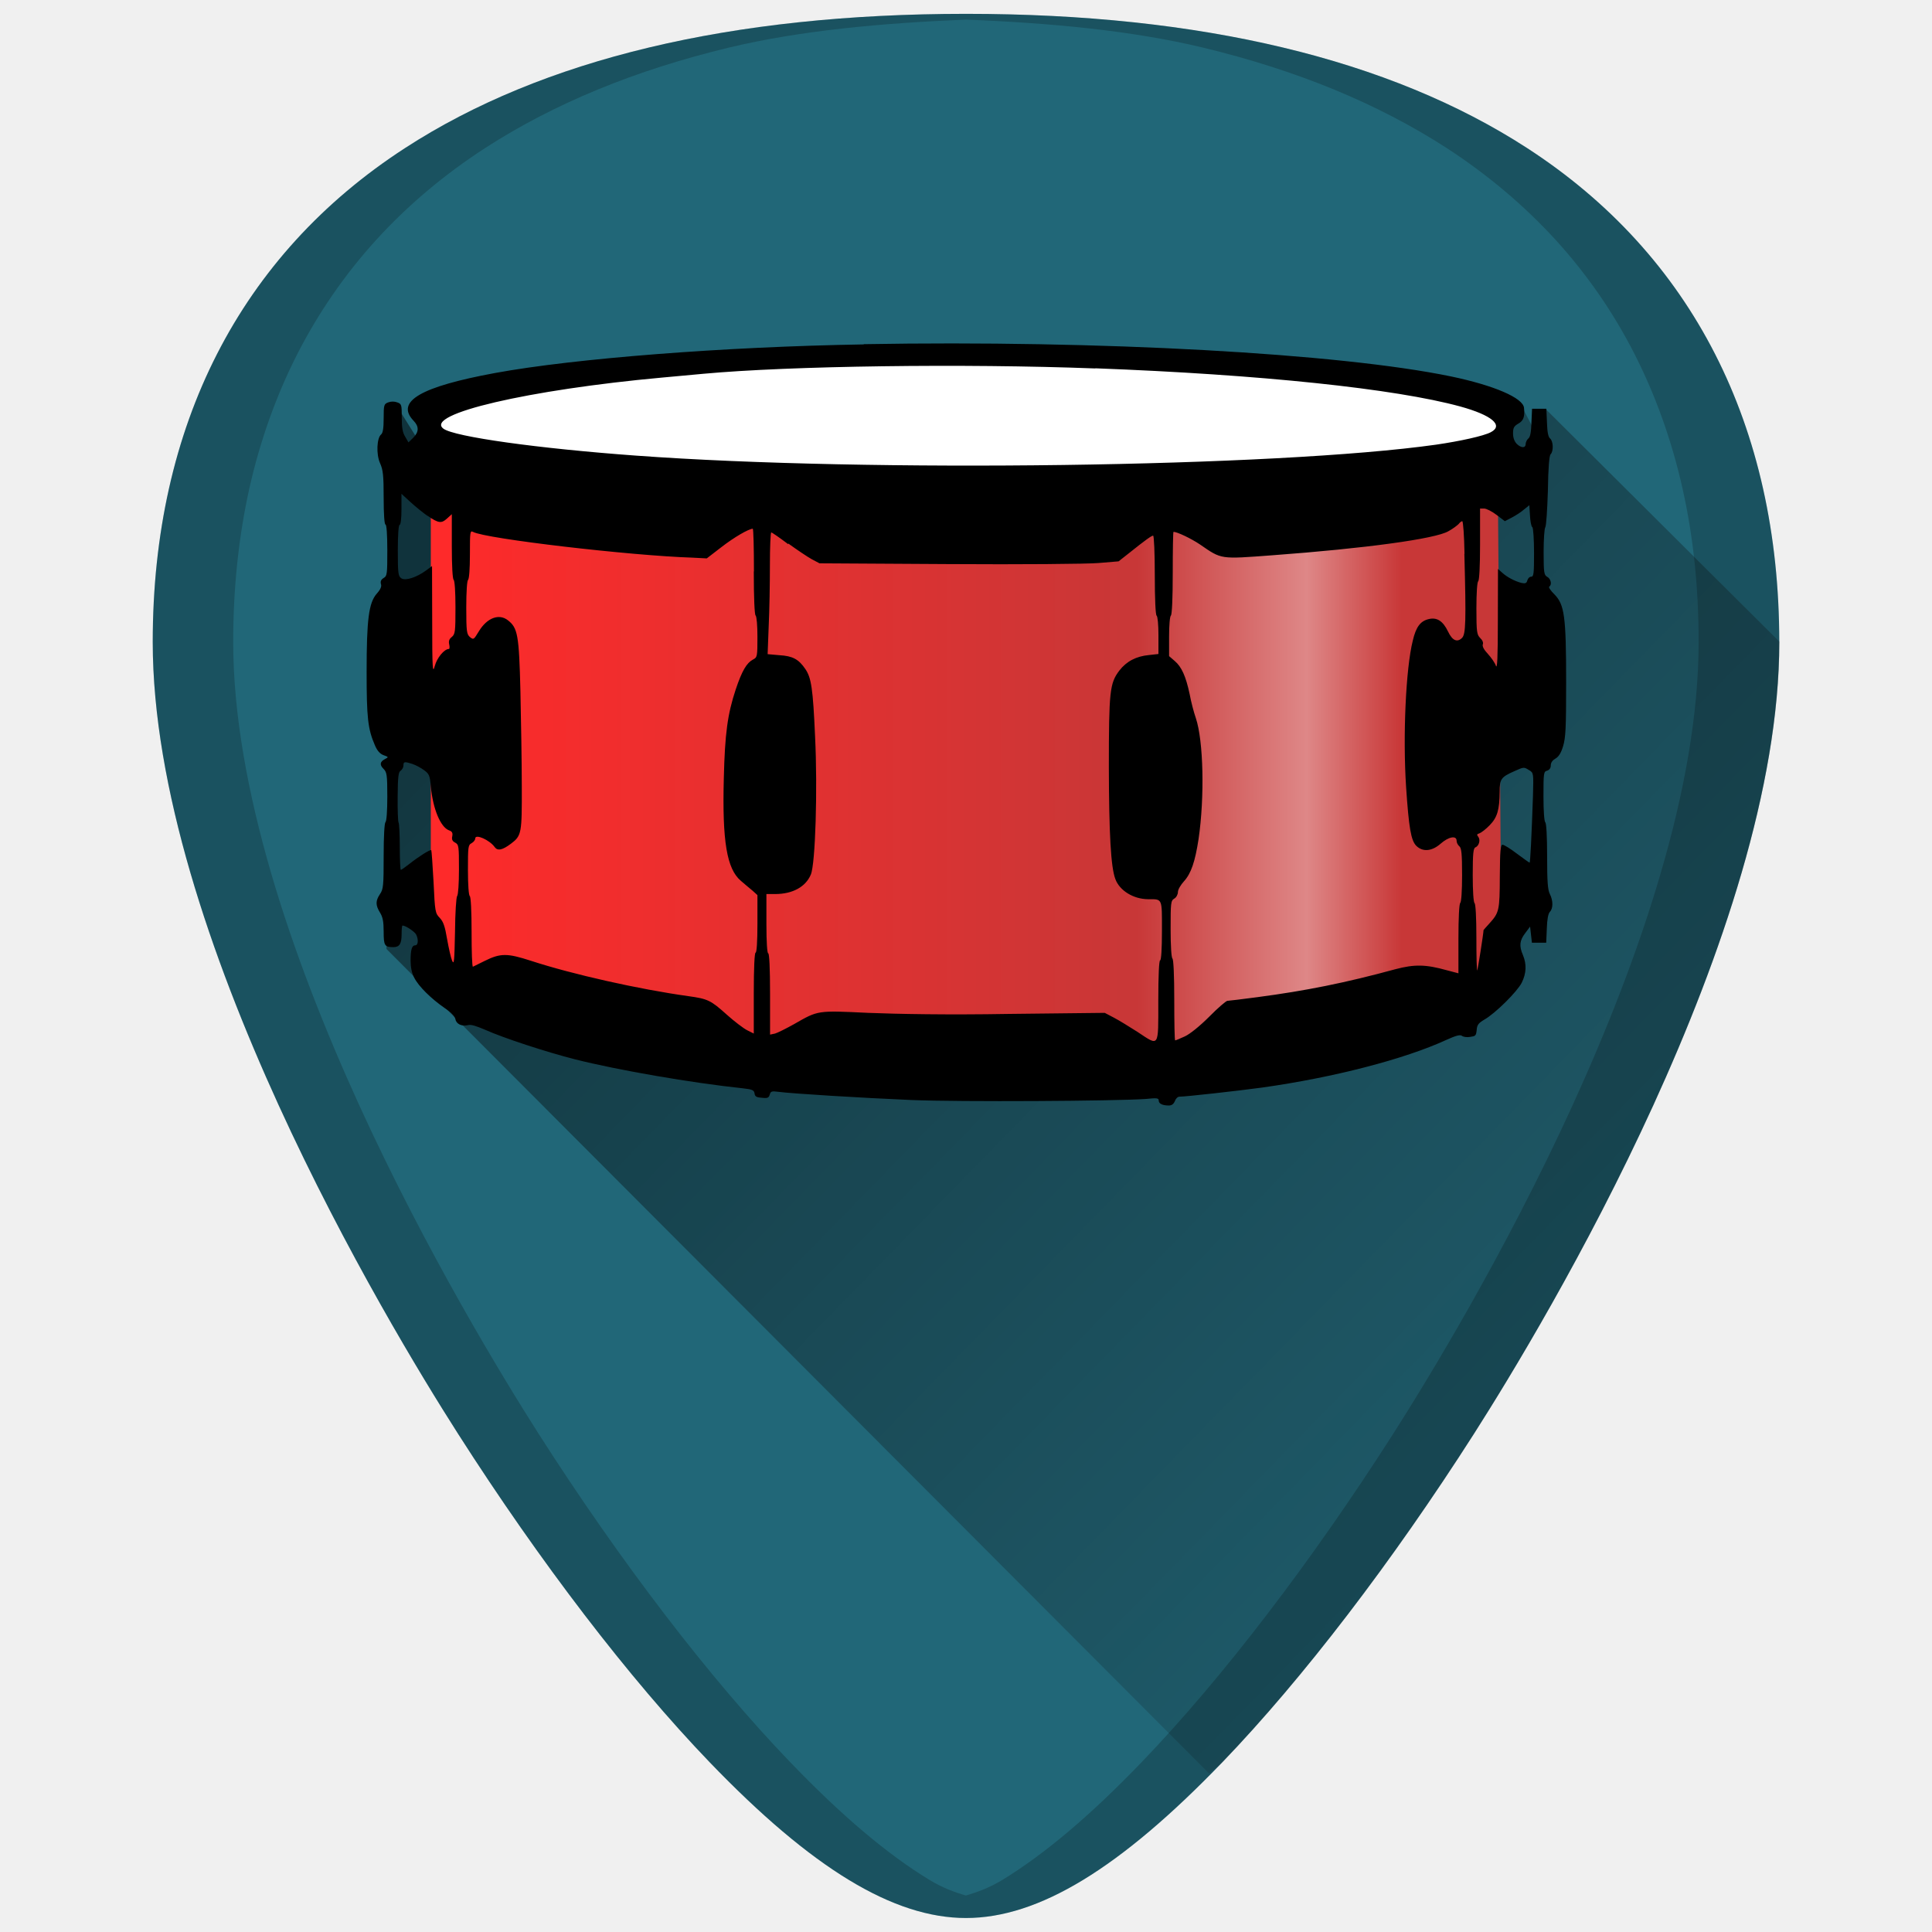
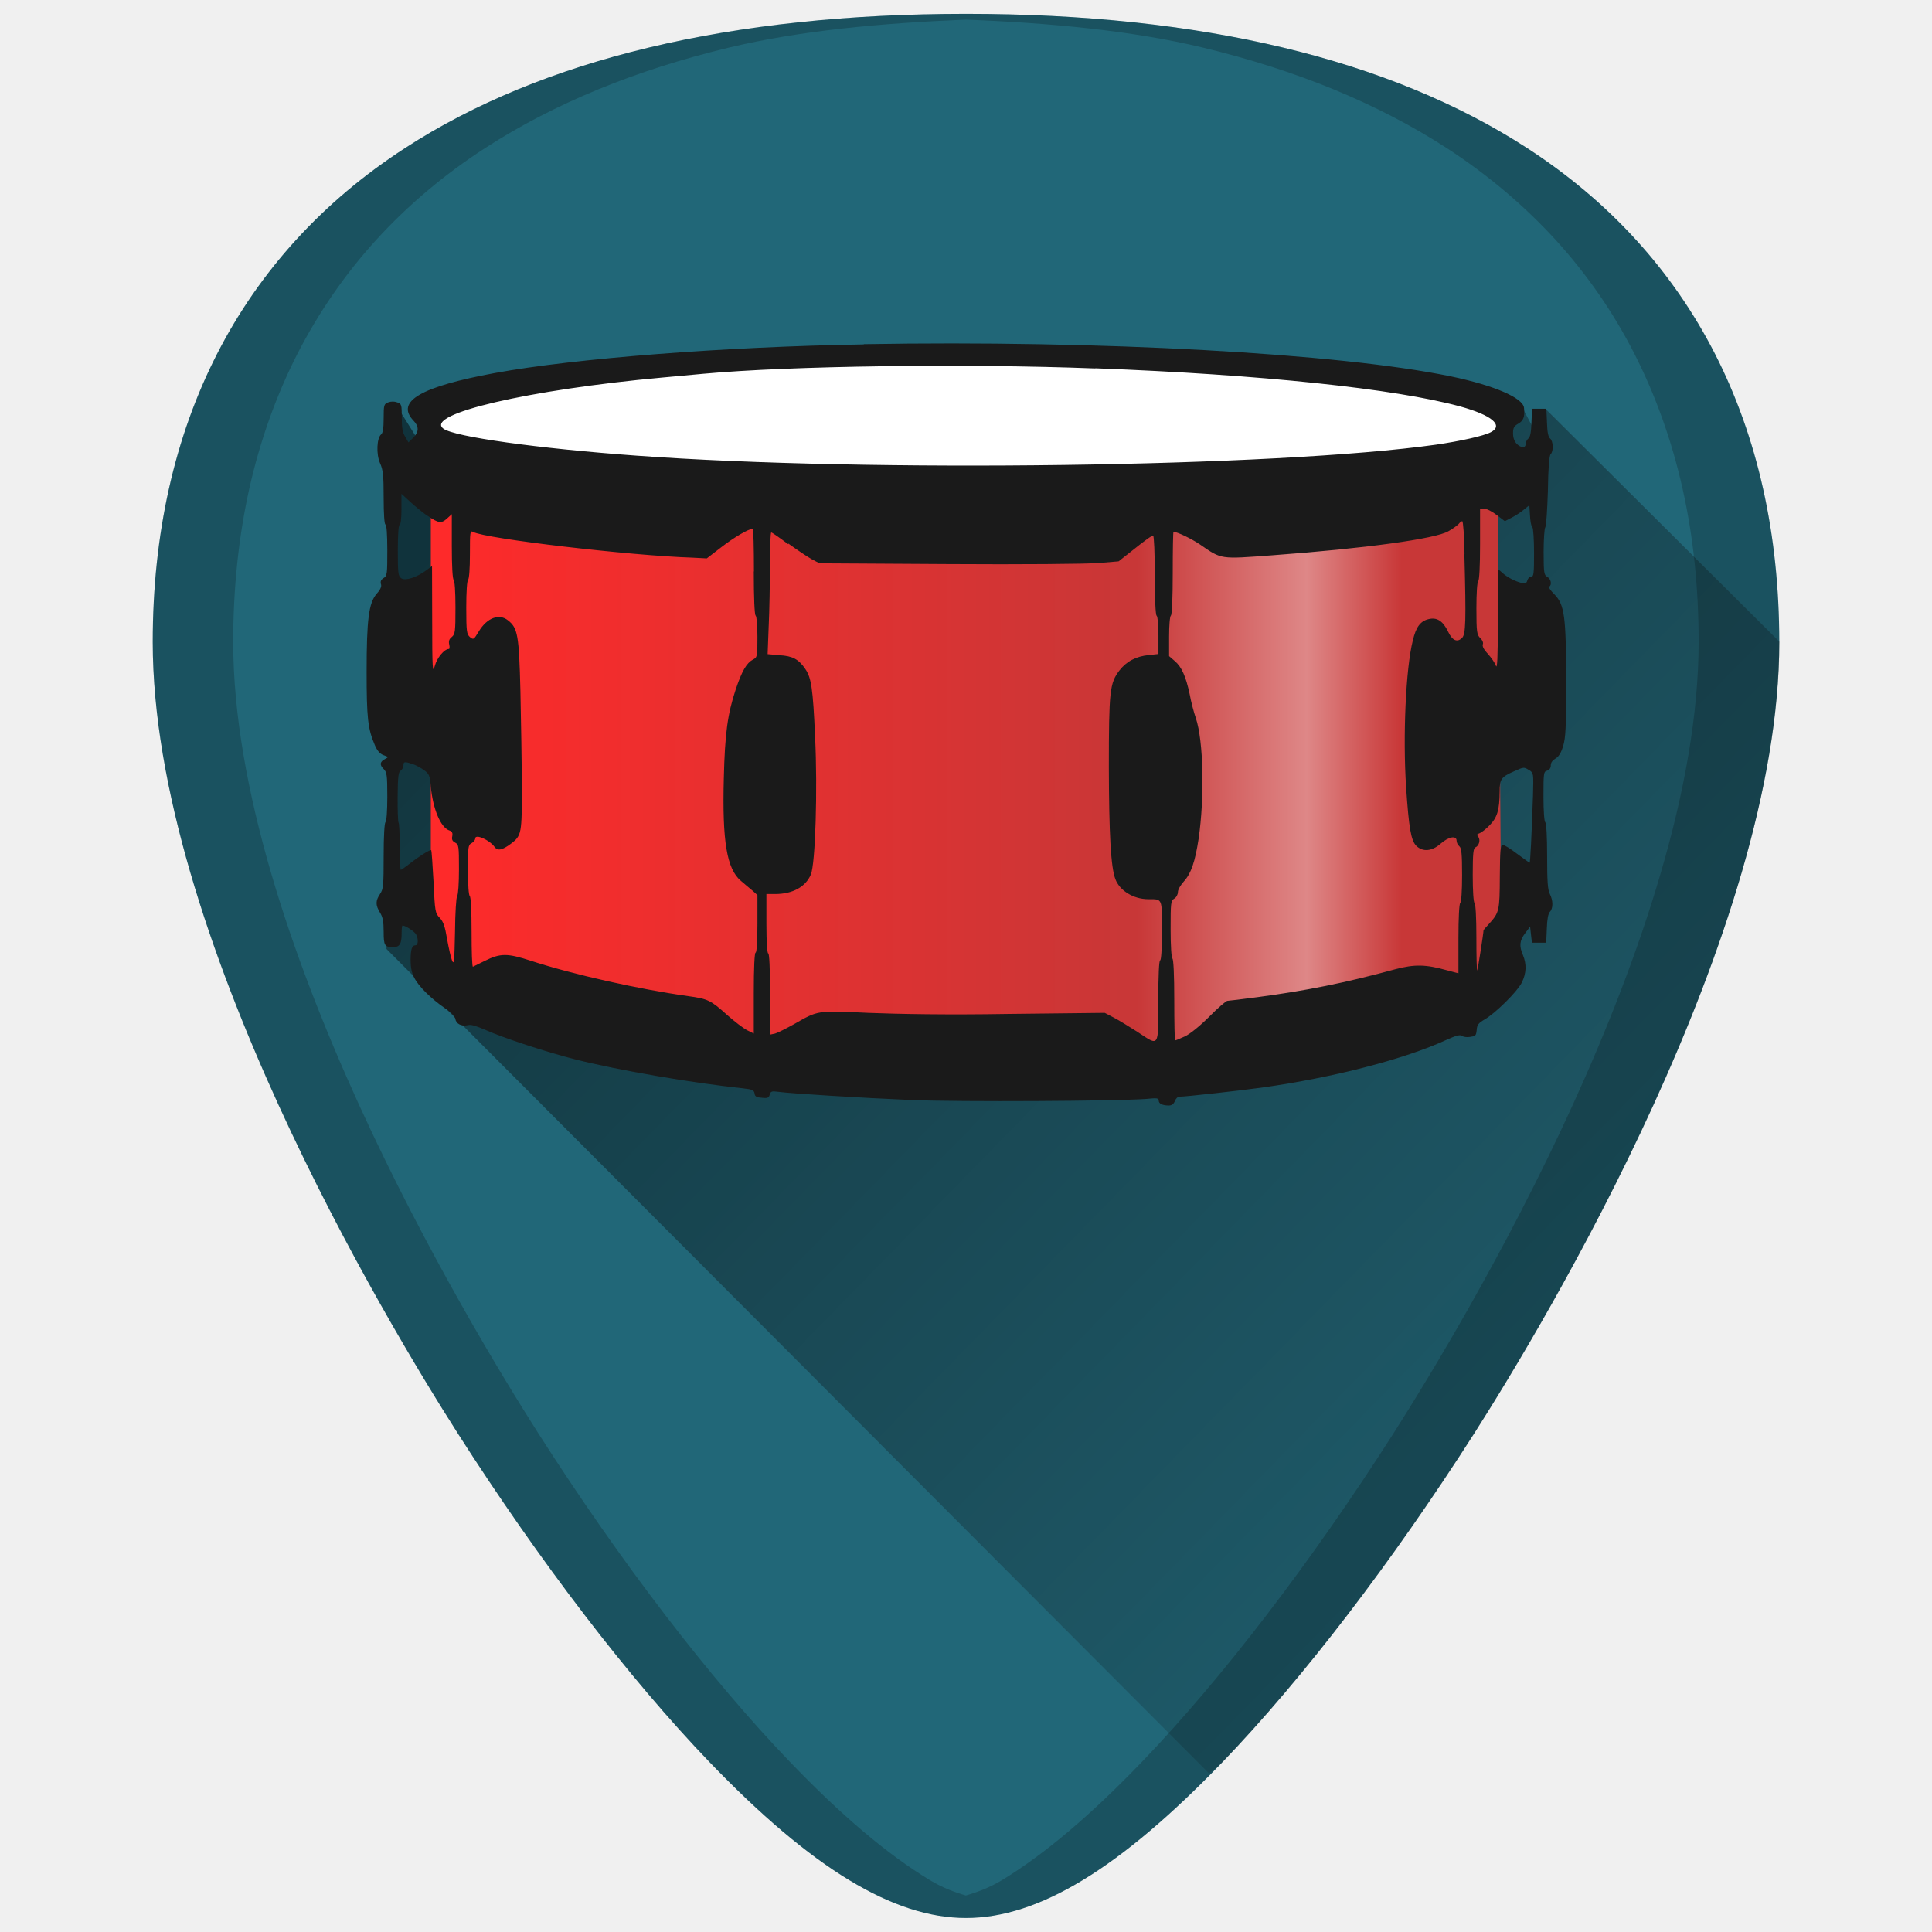
<svg xmlns="http://www.w3.org/2000/svg" xmlns:xlink="http://www.w3.org/1999/xlink" width="48" height="48" viewBox="0 0 12.7 12.7" version="1.1" id="svg829">
  <defs id="defs823">
    <linearGradient id="linearGradient856">
      <stop style="stop-color:#ff2a2a;stop-opacity:1;" offset="0" id="stop852" />
      <stop id="stop862" offset="0.659" style="stop-color:#c83737;stop-opacity:1" />
      <stop id="stop860" offset="0.818" style="stop-color:#de8787;stop-opacity:1" />
      <stop style="stop-color:#c83737;stop-opacity:1" offset="0.907" id="stop864" />
      <stop style="stop-color:#c83737;stop-opacity:1" offset="1" id="stop854" />
    </linearGradient>
    <clipPath clipPathUnits="userSpaceOnUse" id="clipPath927">
      <g id="use929">
        <path style="fill:#2ca089;stroke-width:0.041" d="m -5.744,283.475 -10.956,10.956 0.303,0.303 0.773,-0.772 0.773,0.772 -0.773,0.773 1.159,1.159 0.773,-0.772 0.773,0.772 -0.773,0.773 0.386,0.386 10.956,-10.955 z m -0.608,1.214 0.773,0.773 -0.773,0.773 -0.772,-0.773 z m -1.545,1.546 0.773,0.772 -0.773,0.773 -0.773,-0.773 z m 3.477,0.386 0.773,0.773 -0.773,0.773 -0.772,-0.773 z m -5.023,1.159 0.773,0.773 -0.773,0.773 -0.773,-0.773 z m 3.478,0.387 0.773,0.772 -0.773,0.773 -0.773,-0.773 z m -5.023,1.159 0.772,0.773 -0.772,0.772 -0.773,-0.772 z m 3.477,0.386 0.773,0.773 -0.773,0.773 -0.773,-0.773 z m -5.023,1.159 0.773,0.773 -0.773,0.773 -0.773,-0.773 z m 3.478,0.387 0.772,0.773 -0.772,0.772 -0.773,-0.772 z m -5.023,1.159 0.773,0.773 -0.773,0.773 -0.772,-0.773 z m 3.478,0.386 0.773,0.773 -0.773,0.773 -0.773,-0.773 z m -1.546,1.546 0.773,0.773 -0.773,0.773 -0.772,-0.773 z" id="path970" />
        <path style="fill:#1a1a1a;fill-opacity:1;stroke-width:0.139" d="m -9.549,285.309 a 5.407,5.407 0 0 1 5.407,5.407 5.407,5.407 0 0 1 -5.407,5.407 5.407,5.407 0 0 1 -5.407,-5.407 5.407,5.407 0 0 1 5.407,-5.407 z" id="path972" />
      </g>
    </clipPath>
    <clipPath clipPathUnits="userSpaceOnUse" id="clipPath944">
      <g id="use946" transform="translate(0,-3.9583333e-6)">
        <g clip-path="url(#clipPath927)" id="g959">
          <g id="g957">
            <path style="fill:#2ca089;stroke-width:0.041" d="m -5.744,283.475 -10.956,10.956 0.303,0.303 0.773,-0.772 0.773,0.772 -0.773,0.773 1.159,1.159 0.773,-0.772 0.773,0.772 -0.773,0.773 0.386,0.386 10.956,-10.955 z m -0.608,1.214 0.773,0.773 -0.773,0.773 -0.772,-0.773 z m -1.545,1.546 0.773,0.772 -0.773,0.773 -0.773,-0.773 z m 3.477,0.386 0.773,0.773 -0.773,0.773 -0.772,-0.773 z m -5.023,1.159 0.773,0.773 -0.773,0.773 -0.773,-0.773 z m 3.478,0.387 0.773,0.772 -0.773,0.773 -0.773,-0.773 z m -5.023,1.159 0.772,0.773 -0.772,0.772 -0.773,-0.772 z m 3.477,0.386 0.773,0.773 -0.773,0.773 -0.773,-0.773 z m -5.023,1.159 0.773,0.773 -0.773,0.773 -0.773,-0.773 z m 3.478,0.387 0.772,0.773 -0.772,0.772 -0.773,-0.772 z m -5.023,1.159 0.773,0.773 -0.773,0.773 -0.772,-0.773 z m 3.478,0.386 0.773,0.773 -0.773,0.773 -0.773,-0.773 z m -1.546,1.546 0.773,0.773 -0.773,0.773 -0.772,-0.773 z" id="path953" />
            <path style="fill:#1a1a1a;fill-opacity:1;stroke-width:0.139" d="m -9.549,285.309 a 5.407,5.407 0 0 1 5.407,5.407 5.407,5.407 0 0 1 -5.407,5.407 5.407,5.407 0 0 1 -5.407,-5.407 5.407,5.407 0 0 1 5.407,-5.407 z" id="path955" />
          </g>
        </g>
      </g>
    </clipPath>
    <clipPath clipPathUnits="userSpaceOnUse" id="clipPath978">
      <path style="fill:#1a1a1a;fill-opacity:1;stroke-width:0.139" d="m -9.549,285.309 a 5.407,5.407 0 0 1 5.407,5.407 5.407,5.407 0 0 1 -5.407,5.407 5.407,5.407 0 0 1 -5.407,-5.407 5.407,5.407 0 0 1 5.407,-5.407 z" id="path980" />
    </clipPath>
    <linearGradient id="linearGradient23362">
      <stop style="stop-color:#000000;stop-opacity:1" offset="0" id="stop23364" />
      <stop style="stop-color:#0b0000;stop-opacity:0" offset="1" id="stop23366" />
    </linearGradient>
    <linearGradient id="linearGradient23397">
      <stop style="stop-color:#efb66b;stop-opacity:1;" offset="0" id="stop23399" />
      <stop style="stop-color:#efb66b;stop-opacity:0;" offset="1" id="stop23401" />
    </linearGradient>
    <linearGradient xlink:href="#linearGradient23362" id="linearGradient950" gradientUnits="userSpaceOnUse" x1="4.97" y1="285.767" x2="13.99" y2="294.571" />
    <linearGradient xlink:href="#linearGradient856" id="linearGradient858" x1="2.833" y1="289.346" x2="9.871" y2="289.346" gradientUnits="userSpaceOnUse" />
  </defs>
  <g id="layer1" transform="translate(0,-284.3)">
-     <g id="g872">
+     <g id="g857">
      <path id="path837" d="m 6.35,284.391 c -1.543,0 -2.784,0.296 -3.687,0.882 -1.085,0.703 -1.659,1.826 -1.659,3.247 0,1.912 1.536,4.468 2.007,5.205 0.538,0.842 1.125,1.609 1.653,2.158 0.673,0.7 1.209,1.025 1.686,1.025 0.478,0 1.013,-0.326 1.686,-1.025 0.528,-0.549 1.115,-1.316 1.653,-2.158 0.471,-0.738 2.007,-3.293 2.007,-5.205 2.4e-5,-1.421 -0.573,-2.544 -1.658,-3.247 -0.903,-0.585 -2.144,-0.882 -3.687,-0.882 z" style="fill:#216778;stroke-width:0.024" />
      <path id="path922" d="m 7.948,295.958 c 0.032,-0.032 0.056,-0.041 0.088,-0.074 0.528,-0.549 1.115,-1.316 1.653,-2.158 0.235,-0.369 0.737,-1.192 1.18,-2.162 0.221,-0.485 0.428,-1.007 0.58,-1.527 0.151,-0.52 0.248,-1.038 0.248,-1.516 0,-0.001 -5.16e-4,-0.002 -5.18e-4,-0.003 l -1.535,-1.528 -0.05,0.187 -0.125,-0.237 -7.147,0.398 -0.249,-0.398 -0.013,0.784 -0.025,0.834 0.025,0.772 -0.037,1.208 z" style="opacity:0.5;fill:url(#linearGradient950);fill-opacity:1;stroke:none;stroke-width:0.265px;stroke-linecap:butt;stroke-linejoin:miter;stroke-opacity:1" />
      <path id="path4588" d="m 6.35,284.391 c -1.543,0 -2.784,0.296 -3.687,0.882 -1.085,0.703 -1.659,1.826 -1.659,3.247 0,1.912 1.536,4.468 2.007,5.205 0.538,0.842 1.125,1.609 1.653,2.158 0.673,0.7 1.209,1.025 1.686,1.025 0.478,0 1.013,-0.326 1.686,-1.025 0.528,-0.549 1.115,-1.316 1.653,-2.158 0.471,-0.738 2.007,-3.293 2.007,-5.205 2.4e-5,-1.421 -0.573,-2.544 -1.658,-3.247 -0.903,-0.585 -2.144,-0.882 -3.687,-0.882 z m 0,0.038 c 0.559,0.022 1.09,0.072 1.554,0.183 0.308,0.074 0.596,0.166 0.864,0.276 0.267,0.11 0.514,0.238 0.74,0.384 0.271,0.176 0.51,0.378 0.717,0.604 0.206,0.226 0.38,0.477 0.519,0.75 0.139,0.273 0.245,0.569 0.316,0.885 0.071,0.316 0.106,0.652 0.106,1.008 0,0.478 -0.096,0.996 -0.248,1.516 -0.151,0.52 -0.358,1.042 -0.579,1.527 -0.443,0.97 -0.945,1.793 -1.18,2.162 -0.538,0.842 -1.125,1.609 -1.653,2.158 -0.336,0.35 -0.639,0.606 -0.916,0.775 -0.084,0.051 -0.164,0.081 -0.241,0.103 -0.077,-0.022 -0.156,-0.052 -0.24,-0.103 -0.278,-0.169 -0.58,-0.425 -0.916,-0.775 -0.528,-0.549 -1.115,-1.316 -1.653,-2.158 -0.235,-0.369 -0.737,-1.192 -1.18,-2.162 -0.221,-0.485 -0.428,-1.007 -0.579,-1.527 -0.151,-0.52 -0.248,-1.038 -0.248,-1.516 0,-0.355 0.036,-0.692 0.106,-1.008 0.071,-0.316 0.177,-0.612 0.316,-0.885 0.14,-0.273 0.313,-0.524 0.519,-0.75 0.206,-0.226 0.445,-0.428 0.717,-0.604 0.226,-0.146 0.473,-0.274 0.74,-0.384 0.267,-0.11 0.556,-0.202 0.864,-0.276 0.465,-0.111 0.996,-0.16 1.554,-0.183 z" style="opacity:0.2;fill:#000000;stroke-width:0.024" />
      <path id="path818" d="m 9.235,287.442 c 0.026,0.007 0.609,-0.249 0.609,-0.249 l 0.085,-0.21 -0.498,-0.164 -2.386,-0.19 -0.197,0.026 -2.032,-0.013 -0.636,0.079 -0.819,0.092 -0.531,0.164 v 0.321 l 1.815,0.183 2.517,0.111 z" style="fill:#ffffff;fill-opacity:1;stroke:none;stroke-width:0.009px;stroke-linecap:butt;stroke-linejoin:miter;stroke-opacity:1" />
      <path id="path816" d="m 9.845,287.357 0.026,3.369 -0.551,0.236 -1.258,0.229 -0.885,0.144 -0.865,-0.066 -1.855,-0.013 -1.402,-0.334 -0.223,-0.315 v -3.231 l 2.084,0.183 2.235,0.118 z" style="fill:url(#linearGradient858);fill-opacity:1;stroke:none;stroke-width:0.009px;stroke-linecap:butt;stroke-linejoin:miter;stroke-opacity:1" />
-       <path d="m 5.676,286.564 c -0.911,0.015 -1.901,0.092 -2.422,0.188 -0.488,0.09 -0.656,0.187 -0.536,0.313 0.037,0.038 0.037,0.074 -0.002,0.113 l -0.031,0.03 -0.022,-0.038 c -0.017,-0.028 -0.022,-0.059 -0.022,-0.125 0,-0.084 -0.001,-0.09 -0.03,-0.1 -0.019,-0.007 -0.04,-0.007 -0.059,0 -0.028,0.011 -0.03,0.016 -0.03,0.105 0,0.064 -0.005,0.097 -0.017,0.106 -0.028,0.024 -0.033,0.129 -0.007,0.188 0.02,0.045 0.024,0.079 0.024,0.228 0,0.11 0.005,0.176 0.012,0.176 0.007,0 0.012,0.064 0.012,0.169 0,0.157 -0.001,0.169 -0.025,0.183 -0.017,0.011 -0.021,0.022 -0.017,0.039 0.006,0.015 -0.002,0.035 -0.027,0.063 -0.053,0.06 -0.067,0.17 -0.067,0.515 0,0.3 0.008,0.375 0.054,0.481 0.015,0.036 0.033,0.057 0.057,0.066 0.034,0.012 0.034,0.013 0.011,0.025 -0.035,0.018 -0.038,0.038 -0.011,0.065 0.022,0.022 0.025,0.039 0.025,0.183 0,0.093 -0.005,0.162 -0.012,0.167 -0.007,0.007 -0.012,0.092 -0.012,0.222 0,0.195 -0.002,0.219 -0.024,0.251 -0.03,0.045 -0.03,0.073 0,0.122 0.018,0.029 0.024,0.059 0.024,0.125 0,0.092 0.006,0.102 0.064,0.102 0.04,0 0.054,-0.022 0.054,-0.085 0,-0.03 0.002,-0.057 0.006,-0.057 0.02,0 0.078,0.039 0.089,0.058 0.017,0.033 0.014,0.072 -0.005,0.072 -0.022,0 -0.031,0.026 -0.031,0.102 0,0.041 0.008,0.082 0.024,0.111 0.028,0.056 0.111,0.138 0.201,0.2 0.04,0.026 0.066,0.054 0.069,0.07 0.005,0.033 0.039,0.051 0.082,0.042 0.022,-0.007 0.059,0.007 0.116,0.031 0.118,0.053 0.398,0.145 0.591,0.194 0.282,0.071 0.762,0.154 1.101,0.19 0.063,0.007 0.073,0.012 0.077,0.033 0.002,0.021 0.013,0.027 0.048,0.029 0.038,0.005 0.046,0 0.052,-0.021 0.006,-0.021 0.013,-0.024 0.056,-0.018 0.092,0.012 0.546,0.04 0.876,0.054 0.321,0.013 1.342,0.007 1.54,-0.007 0.071,-0.007 0.085,-0.007 0.085,0.011 0,0.02 0.025,0.032 0.066,0.032 0.02,0 0.032,-0.01 0.04,-0.029 0.006,-0.017 0.019,-0.029 0.03,-0.029 0.041,0 0.391,-0.039 0.544,-0.06 0.47,-0.066 0.936,-0.187 1.21,-0.313 0.064,-0.029 0.091,-0.036 0.103,-0.027 0.008,0.007 0.033,0.011 0.054,0.007 0.035,-0.005 0.039,-0.007 0.043,-0.045 0.002,-0.034 0.012,-0.046 0.051,-0.069 0.072,-0.041 0.215,-0.183 0.245,-0.242 0.031,-0.062 0.033,-0.122 0.008,-0.182 -0.026,-0.06 -0.022,-0.096 0.015,-0.144 l 0.032,-0.043 0.006,0.053 0.006,0.053 h 0.047 0.047 l 0.004,-0.093 c 0.002,-0.062 0.009,-0.098 0.02,-0.11 0.022,-0.022 0.022,-0.074 0,-0.117 -0.014,-0.027 -0.018,-0.082 -0.018,-0.249 0,-0.13 -0.005,-0.217 -0.012,-0.222 -0.007,-0.007 -0.012,-0.074 -0.012,-0.17 0,-0.154 8.32e-4,-0.164 0.024,-0.17 0.015,-0.005 0.024,-0.017 0.024,-0.034 0,-0.019 0.011,-0.034 0.03,-0.045 0.021,-0.012 0.037,-0.035 0.051,-0.082 0.017,-0.057 0.02,-0.118 0.02,-0.421 0,-0.434 -0.011,-0.509 -0.077,-0.577 -0.025,-0.024 -0.04,-0.047 -0.034,-0.051 0.019,-0.012 0.011,-0.051 -0.013,-0.064 -0.021,-0.012 -0.024,-0.025 -0.024,-0.163 0,-0.084 0.005,-0.156 0.011,-0.163 0.006,-0.008 0.013,-0.113 0.017,-0.239 0.002,-0.15 0.009,-0.233 0.018,-0.241 0.02,-0.02 0.018,-0.086 -0.004,-0.104 -0.012,-0.01 -0.018,-0.042 -0.02,-0.104 l -0.004,-0.091 h -0.047 -0.047 l -0.004,0.091 c -0.002,0.062 -0.008,0.095 -0.02,0.104 -0.009,0.007 -0.018,0.025 -0.018,0.036 0,0.029 -0.03,0.028 -0.059,-5.9e-4 -0.015,-0.016 -0.024,-0.039 -0.024,-0.069 0,-0.036 0.006,-0.047 0.035,-0.064 0.034,-0.019 0.043,-0.045 0.037,-0.104 -0.007,-0.065 -0.197,-0.147 -0.48,-0.206 -0.735,-0.152 -2.309,-0.239 -3.858,-0.212 z m 1.524,0.157 c 1.088,0.041 1.971,0.134 2.399,0.251 0.207,0.057 0.287,0.124 0.201,0.169 -0.047,0.025 -0.202,0.059 -0.36,0.082 -1.051,0.148 -3.728,0.184 -5.259,0.072 -0.646,-0.047 -1.195,-0.124 -1.266,-0.177 -0.129,-0.096 0.56,-0.256 1.437,-0.336 0.082,-0.007 0.203,-0.019 0.272,-0.025 0.565,-0.052 1.709,-0.068 2.576,-0.035 z m -4.39,0.969 c 0.072,0.05 0.092,0.052 0.128,0.019 l 0.032,-0.029 v 0.212 c 0,0.128 0.005,0.214 0.012,0.219 0.007,0.007 0.012,0.078 0.012,0.181 0,0.161 -0.002,0.176 -0.024,0.195 -0.018,0.014 -0.022,0.028 -0.017,0.05 0.004,0.017 0.002,0.029 -0.002,0.029 -0.031,0 -0.079,0.059 -0.093,0.112 -0.014,0.053 -0.017,0.021 -0.017,-0.299 l -0.001,-0.358 -0.038,0.028 c -0.064,0.047 -0.136,0.07 -0.163,0.053 -0.021,-0.014 -0.024,-0.028 -0.024,-0.183 0,-0.105 0.005,-0.169 0.012,-0.169 0.007,0 0.012,-0.041 0.012,-0.102 v -0.102 l 0.061,0.056 c 0.034,0.031 0.084,0.071 0.11,0.089 z m 7.263,0.075 c 0.006,0.007 0.011,0.083 0.011,0.169 0,0.136 -0.002,0.157 -0.019,0.157 -0.011,0 -0.021,0.011 -0.025,0.024 -0.005,0.019 -0.013,0.022 -0.038,0.017 -0.044,-0.011 -0.097,-0.039 -0.128,-0.068 l -0.027,-0.024 -8.321e-4,0.336 c 0,0.248 -0.004,0.326 -0.013,0.3 -0.007,-0.02 -0.031,-0.054 -0.053,-0.078 -0.025,-0.027 -0.037,-0.048 -0.033,-0.062 0.005,-0.011 -0.002,-0.028 -0.017,-0.042 -0.022,-0.022 -0.025,-0.039 -0.025,-0.195 0,-0.102 0.005,-0.174 0.012,-0.178 0.007,-0.007 0.012,-0.098 0.012,-0.243 v -0.235 h 0.027 c 0.015,0 0.052,0.019 0.082,0.042 l 0.054,0.041 0.046,-0.024 c 0.025,-0.013 0.061,-0.036 0.08,-0.053 l 0.035,-0.028 0.004,0.066 c 0.002,0.038 0.008,0.072 0.015,0.078 z m -0.447,0.175 c 0.012,0.449 0.009,0.528 -0.015,0.553 -0.032,0.032 -0.064,0.018 -0.092,-0.041 -0.034,-0.071 -0.074,-0.096 -0.129,-0.082 -0.053,0.013 -0.082,0.051 -0.103,0.141 -0.046,0.183 -0.066,0.627 -0.044,0.963 0.018,0.267 0.032,0.351 0.067,0.386 0.043,0.042 0.103,0.036 0.16,-0.014 0.052,-0.046 0.105,-0.056 0.105,-0.019 0,0.012 0.008,0.028 0.018,0.036 0.014,0.012 0.018,0.048 0.018,0.19 0,0.104 -0.005,0.177 -0.012,0.182 -0.007,0.007 -0.012,0.096 -0.012,0.235 v 0.228 l -0.076,-0.02 c -0.139,-0.039 -0.213,-0.04 -0.338,-0.007 -0.33,0.09 -0.591,0.142 -0.909,0.184 -0.099,0.013 -0.188,0.024 -0.196,0.024 -0.008,0 -0.063,0.047 -0.119,0.104 -0.063,0.063 -0.128,0.115 -0.161,0.13 -0.031,0.014 -0.059,0.026 -0.063,0.026 -0.004,0 -0.006,-0.119 -0.006,-0.265 0,-0.164 -0.005,-0.268 -0.012,-0.273 -0.007,-0.007 -0.012,-0.082 -0.012,-0.193 0,-0.173 0.001,-0.187 0.024,-0.201 0.013,-0.007 0.024,-0.027 0.024,-0.043 0,-0.016 0.018,-0.047 0.04,-0.071 0.047,-0.052 0.073,-0.129 0.096,-0.279 0.04,-0.275 0.032,-0.644 -0.018,-0.793 C 7.848,288.984 7.829,288.912 7.82,288.862 7.795,288.745 7.767,288.683 7.722,288.645 l -0.037,-0.032 v -0.13 c 0,-0.073 0.005,-0.132 0.012,-0.137 0.007,-0.007 0.012,-0.11 0.012,-0.279 0,-0.149 0.002,-0.271 0.005,-0.271 0.024,0 0.116,0.044 0.174,0.083 0.144,0.099 0.129,0.097 0.477,0.071 0.611,-0.045 1.071,-0.108 1.156,-0.158 0.028,-0.015 0.058,-0.038 0.067,-0.047 0.008,-0.011 0.019,-0.019 0.024,-0.019 0.006,0 0.013,0.097 0.015,0.215 z m -4.671,0.115 c 0,0.176 0.005,0.286 0.012,0.291 0.007,0.007 0.012,0.065 0.012,0.141 0,0.13 -0.001,0.134 -0.03,0.149 -0.041,0.022 -0.072,0.074 -0.113,0.197 -0.053,0.16 -0.071,0.288 -0.078,0.583 -0.011,0.416 0.02,0.596 0.112,0.674 0.024,0.02 0.058,0.05 0.077,0.065 l 0.032,0.029 v 0.189 c 0,0.118 -0.005,0.189 -0.012,0.189 -0.007,0 -0.012,0.097 -0.012,0.266 v 0.266 l -0.044,-0.022 c -0.025,-0.013 -0.084,-0.058 -0.131,-0.1 -0.108,-0.097 -0.126,-0.106 -0.256,-0.124 -0.323,-0.045 -0.761,-0.143 -1.033,-0.232 -0.157,-0.051 -0.201,-0.051 -0.305,6e-4 -0.038,0.019 -0.072,0.035 -0.077,0.038 -0.006,0.003 -0.009,-0.099 -0.009,-0.227 0,-0.141 -0.005,-0.233 -0.012,-0.237 -0.007,-0.007 -0.012,-0.074 -0.012,-0.171 0,-0.152 0.001,-0.165 0.024,-0.177 0.013,-0.007 0.024,-0.021 0.024,-0.031 0,-0.032 0.095,0.01 0.128,0.057 0.019,0.026 0.05,0.02 0.106,-0.022 0.071,-0.053 0.073,-0.068 0.072,-0.378 0,-0.155 -0.005,-0.436 -0.009,-0.624 -0.009,-0.372 -0.018,-0.417 -0.082,-0.467 -0.058,-0.046 -0.137,-0.017 -0.191,0.072 -0.034,0.056 -0.035,0.057 -0.059,0.038 -0.021,-0.019 -0.024,-0.035 -0.024,-0.195 0,-0.103 0.005,-0.176 0.012,-0.181 0.007,-0.007 0.012,-0.073 0.012,-0.167 0,-0.15 0.001,-0.158 0.021,-0.148 0.083,0.045 1.034,0.156 1.44,0.169 l 0.096,0.005 0.096,-0.074 c 0.084,-0.065 0.177,-0.119 0.206,-0.121 0.005,0 0.008,0.128 0.008,0.282 z m 0.227,-0.182 c 0.057,0.041 0.125,0.087 0.154,0.103 l 0.051,0.027 0.851,0.005 c 0.468,0.003 0.91,-6e-4 0.983,-0.007 l 0.132,-0.011 0.066,-0.052 c 0.111,-0.089 0.151,-0.117 0.161,-0.117 0.006,0 0.011,0.117 0.011,0.259 0,0.161 0.005,0.262 0.012,0.267 0.007,0.005 0.012,0.06 0.012,0.129 v 0.123 l -0.063,0.007 c -0.083,0.008 -0.147,0.041 -0.194,0.102 -0.063,0.083 -0.069,0.135 -0.069,0.635 0.001,0.435 0.013,0.659 0.043,0.736 0.028,0.076 0.119,0.131 0.214,0.132 0.097,0 0.092,-0.01 0.092,0.208 0,0.122 -0.005,0.194 -0.012,0.194 -0.007,0 -0.012,0.097 -0.012,0.266 0,0.312 0.008,0.3 -0.137,0.204 -0.052,-0.033 -0.121,-0.076 -0.154,-0.093 l -0.061,-0.032 -0.63,0.007 c -0.403,0.007 -0.737,6e-4 -0.926,-0.007 -0.336,-0.016 -0.327,-0.017 -0.486,0.074 -0.052,0.029 -0.108,0.057 -0.125,0.062 l -0.033,0.007 v -0.267 c 0,-0.17 -0.005,-0.267 -0.012,-0.267 -0.007,0 -0.012,-0.073 -0.012,-0.195 v -0.195 h 0.057 c 0.115,0 0.201,-0.047 0.235,-0.128 0.03,-0.07 0.045,-0.56 0.028,-0.905 -0.014,-0.32 -0.025,-0.388 -0.064,-0.446 -0.044,-0.065 -0.084,-0.086 -0.17,-0.091 l -0.078,-0.007 0.007,-0.184 c 0.005,-0.102 0.008,-0.281 0.008,-0.401 0,-0.118 0.004,-0.215 0.009,-0.215 0.005,0 0.054,0.034 0.111,0.077 z m -2.471,1.449 c 0.022,0.007 0.057,0.026 0.077,0.041 0.033,0.024 0.038,0.035 0.044,0.108 0.014,0.147 0.064,0.266 0.119,0.287 0.021,0.007 0.026,0.017 0.022,0.039 -0.005,0.021 0.001,0.033 0.019,0.042 0.024,0.013 0.025,0.024 0.025,0.176 0,0.091 -0.005,0.168 -0.012,0.175 -0.006,0.007 -0.013,0.11 -0.014,0.235 -0.004,0.194 -0.006,0.22 -0.019,0.19 -0.008,-0.018 -0.022,-0.081 -0.033,-0.142 -0.014,-0.084 -0.025,-0.115 -0.048,-0.139 -0.03,-0.031 -0.032,-0.04 -0.041,-0.236 -0.006,-0.112 -0.013,-0.207 -0.015,-0.209 -0.007,-0.007 -0.086,0.044 -0.144,0.09 -0.027,0.021 -0.052,0.039 -0.056,0.039 -0.004,0 -0.007,-0.069 -0.007,-0.151 0,-0.084 -0.004,-0.156 -0.008,-0.16 -0.004,-0.007 -0.007,-0.081 -0.006,-0.17 0.001,-0.132 0.005,-0.163 0.02,-0.171 0.009,-0.007 0.018,-0.021 0.018,-0.033 0,-0.027 0.006,-0.028 0.06,-0.011 z m 7.342,0.041 c 0.028,0.018 0.028,0.02 0.024,0.168 -0.009,0.265 -0.018,0.44 -0.022,0.44 -0.002,0 -0.04,-0.027 -0.083,-0.059 -0.043,-0.033 -0.085,-0.059 -0.095,-0.059 -0.013,0 -0.017,0.041 -0.018,0.208 -8.322e-4,0.226 -0.004,0.238 -0.07,0.311 -0.02,0.022 -0.037,0.041 -0.037,0.042 0,0.021 -0.038,0.26 -0.041,0.265 -0.004,0.003 -0.006,-0.093 -0.006,-0.215 0,-0.134 -0.005,-0.222 -0.012,-0.227 -0.007,-0.007 -0.012,-0.079 -0.012,-0.184 0,-0.144 0.004,-0.178 0.018,-0.183 0.024,-0.01 0.034,-0.05 0.018,-0.07 -0.011,-0.012 -0.008,-0.018 0.008,-0.022 0.013,-0.005 0.043,-0.028 0.067,-0.053 0.05,-0.051 0.065,-0.1 0.066,-0.221 0,-0.082 0.009,-0.096 0.095,-0.134 0.064,-0.029 0.065,-0.029 0.099,-0.007 z" id="path6" style="fill:#000000;stroke:none;stroke-width:0.001" />
+       <path d="m 5.676,286.564 c -0.911,0.015 -1.901,0.092 -2.422,0.188 -0.488,0.09 -0.656,0.187 -0.536,0.313 0.037,0.038 0.037,0.074 -0.002,0.113 l -0.031,0.03 -0.022,-0.038 c -0.017,-0.028 -0.022,-0.059 -0.022,-0.125 0,-0.084 -0.001,-0.09 -0.03,-0.1 -0.019,-0.007 -0.04,-0.007 -0.059,0 -0.028,0.011 -0.03,0.016 -0.03,0.105 0,0.064 -0.005,0.097 -0.017,0.106 -0.028,0.024 -0.033,0.129 -0.007,0.188 0.02,0.045 0.024,0.079 0.024,0.228 0,0.11 0.005,0.176 0.012,0.176 0.007,0 0.012,0.064 0.012,0.169 0,0.157 -0.001,0.169 -0.025,0.183 -0.017,0.011 -0.021,0.022 -0.017,0.039 0.006,0.015 -0.002,0.035 -0.027,0.063 -0.053,0.06 -0.067,0.17 -0.067,0.515 0,0.3 0.008,0.375 0.054,0.481 0.015,0.036 0.033,0.057 0.057,0.066 0.034,0.012 0.034,0.013 0.011,0.025 -0.035,0.018 -0.038,0.038 -0.011,0.065 0.022,0.022 0.025,0.039 0.025,0.183 0,0.093 -0.005,0.162 -0.012,0.167 -0.007,0.007 -0.012,0.092 -0.012,0.222 0,0.195 -0.002,0.219 -0.024,0.251 -0.03,0.045 -0.03,0.073 0,0.122 0.018,0.029 0.024,0.059 0.024,0.125 0,0.092 0.006,0.102 0.064,0.102 0.04,0 0.054,-0.022 0.054,-0.085 0,-0.03 0.002,-0.057 0.006,-0.057 0.02,0 0.078,0.039 0.089,0.058 0.017,0.033 0.014,0.072 -0.005,0.072 -0.022,0 -0.031,0.026 -0.031,0.102 0,0.041 0.008,0.082 0.024,0.111 0.028,0.056 0.111,0.138 0.201,0.2 0.04,0.026 0.066,0.054 0.069,0.07 0.005,0.033 0.039,0.051 0.082,0.042 0.022,-0.007 0.059,0.007 0.116,0.031 0.118,0.053 0.398,0.145 0.591,0.194 0.282,0.071 0.762,0.154 1.101,0.19 0.063,0.007 0.073,0.012 0.077,0.033 0.002,0.021 0.013,0.027 0.048,0.029 0.038,0.005 0.046,0 0.052,-0.021 0.006,-0.021 0.013,-0.024 0.056,-0.018 0.092,0.012 0.546,0.04 0.876,0.054 0.321,0.013 1.342,0.007 1.54,-0.007 0.071,-0.007 0.085,-0.007 0.085,0.011 0,0.02 0.025,0.032 0.066,0.032 0.02,0 0.032,-0.01 0.04,-0.029 0.006,-0.017 0.019,-0.029 0.03,-0.029 0.041,0 0.391,-0.039 0.544,-0.06 0.47,-0.066 0.936,-0.187 1.21,-0.313 0.064,-0.029 0.091,-0.036 0.103,-0.027 0.008,0.007 0.033,0.011 0.054,0.007 0.035,-0.005 0.039,-0.007 0.043,-0.045 0.002,-0.034 0.012,-0.046 0.051,-0.069 0.072,-0.041 0.215,-0.183 0.245,-0.242 0.031,-0.062 0.033,-0.122 0.008,-0.182 -0.026,-0.06 -0.022,-0.096 0.015,-0.144 l 0.032,-0.043 0.006,0.053 0.006,0.053 h 0.047 0.047 l 0.004,-0.093 c 0.002,-0.062 0.009,-0.098 0.02,-0.11 0.022,-0.022 0.022,-0.074 0,-0.117 -0.014,-0.027 -0.018,-0.082 -0.018,-0.249 0,-0.13 -0.005,-0.217 -0.012,-0.222 -0.007,-0.007 -0.012,-0.074 -0.012,-0.17 0,-0.154 8.32e-4,-0.164 0.024,-0.17 0.015,-0.005 0.024,-0.017 0.024,-0.034 0,-0.019 0.011,-0.034 0.03,-0.045 0.021,-0.012 0.037,-0.035 0.051,-0.082 0.017,-0.057 0.02,-0.118 0.02,-0.421 0,-0.434 -0.011,-0.509 -0.077,-0.577 -0.025,-0.024 -0.04,-0.047 -0.034,-0.051 0.019,-0.012 0.011,-0.051 -0.013,-0.064 -0.021,-0.012 -0.024,-0.025 -0.024,-0.163 0,-0.084 0.005,-0.156 0.011,-0.163 0.006,-0.008 0.013,-0.113 0.017,-0.239 0.002,-0.15 0.009,-0.233 0.018,-0.241 0.02,-0.02 0.018,-0.086 -0.004,-0.104 -0.012,-0.01 -0.018,-0.042 -0.02,-0.104 l -0.004,-0.091 h -0.047 -0.047 l -0.004,0.091 c -0.002,0.062 -0.008,0.095 -0.02,0.104 -0.009,0.007 -0.018,0.025 -0.018,0.036 0,0.029 -0.03,0.028 -0.059,-5.9e-4 -0.015,-0.016 -0.024,-0.039 -0.024,-0.069 0,-0.036 0.006,-0.047 0.035,-0.064 0.034,-0.019 0.043,-0.045 0.037,-0.104 -0.007,-0.065 -0.197,-0.147 -0.48,-0.206 -0.735,-0.152 -2.309,-0.239 -3.858,-0.212 z m 1.524,0.157 c 1.088,0.041 1.971,0.134 2.399,0.251 0.207,0.057 0.287,0.124 0.201,0.169 -0.047,0.025 -0.202,0.059 -0.36,0.082 -1.051,0.148 -3.728,0.184 -5.259,0.072 -0.646,-0.047 -1.195,-0.124 -1.266,-0.177 -0.129,-0.096 0.56,-0.256 1.437,-0.336 0.082,-0.007 0.203,-0.019 0.272,-0.025 0.565,-0.052 1.709,-0.068 2.576,-0.035 z m -4.39,0.969 c 0.072,0.05 0.092,0.052 0.128,0.019 l 0.032,-0.029 v 0.212 c 0,0.128 0.005,0.214 0.012,0.219 0.007,0.007 0.012,0.078 0.012,0.181 0,0.161 -0.002,0.176 -0.024,0.195 -0.018,0.014 -0.022,0.028 -0.017,0.05 0.004,0.017 0.002,0.029 -0.002,0.029 -0.031,0 -0.079,0.059 -0.093,0.112 -0.014,0.053 -0.017,0.021 -0.017,-0.299 l -0.001,-0.358 -0.038,0.028 c -0.064,0.047 -0.136,0.07 -0.163,0.053 -0.021,-0.014 -0.024,-0.028 -0.024,-0.183 0,-0.105 0.005,-0.169 0.012,-0.169 0.007,0 0.012,-0.041 0.012,-0.102 v -0.102 l 0.061,0.056 c 0.034,0.031 0.084,0.071 0.11,0.089 z m 7.263,0.075 c 0.006,0.007 0.011,0.083 0.011,0.169 0,0.136 -0.002,0.157 -0.019,0.157 -0.011,0 -0.021,0.011 -0.025,0.024 -0.005,0.019 -0.013,0.022 -0.038,0.017 -0.044,-0.011 -0.097,-0.039 -0.128,-0.068 l -0.027,-0.024 -8.321e-4,0.336 c 0,0.248 -0.004,0.326 -0.013,0.3 -0.007,-0.02 -0.031,-0.054 -0.053,-0.078 -0.025,-0.027 -0.037,-0.048 -0.033,-0.062 0.005,-0.011 -0.002,-0.028 -0.017,-0.042 -0.022,-0.022 -0.025,-0.039 -0.025,-0.195 0,-0.102 0.005,-0.174 0.012,-0.178 0.007,-0.007 0.012,-0.098 0.012,-0.243 v -0.235 h 0.027 c 0.015,0 0.052,0.019 0.082,0.042 l 0.054,0.041 0.046,-0.024 c 0.025,-0.013 0.061,-0.036 0.08,-0.053 l 0.035,-0.028 0.004,0.066 c 0.002,0.038 0.008,0.072 0.015,0.078 z m -0.447,0.175 c 0.012,0.449 0.009,0.528 -0.015,0.553 -0.032,0.032 -0.064,0.018 -0.092,-0.041 -0.034,-0.071 -0.074,-0.096 -0.129,-0.082 -0.053,0.013 -0.082,0.051 -0.103,0.141 -0.046,0.183 -0.066,0.627 -0.044,0.963 0.018,0.267 0.032,0.351 0.067,0.386 0.043,0.042 0.103,0.036 0.16,-0.014 0.052,-0.046 0.105,-0.056 0.105,-0.019 0,0.012 0.008,0.028 0.018,0.036 0.014,0.012 0.018,0.048 0.018,0.19 0,0.104 -0.005,0.177 -0.012,0.182 -0.007,0.007 -0.012,0.096 -0.012,0.235 v 0.228 l -0.076,-0.02 c -0.139,-0.039 -0.213,-0.04 -0.338,-0.007 -0.33,0.09 -0.591,0.142 -0.909,0.184 -0.099,0.013 -0.188,0.024 -0.196,0.024 -0.008,0 -0.063,0.047 -0.119,0.104 -0.063,0.063 -0.128,0.115 -0.161,0.13 -0.031,0.014 -0.059,0.026 -0.063,0.026 -0.004,0 -0.006,-0.119 -0.006,-0.265 0,-0.164 -0.005,-0.268 -0.012,-0.273 -0.007,-0.007 -0.012,-0.082 -0.012,-0.193 0,-0.173 0.001,-0.187 0.024,-0.201 0.013,-0.007 0.024,-0.027 0.024,-0.043 0,-0.016 0.018,-0.047 0.04,-0.071 0.047,-0.052 0.073,-0.129 0.096,-0.279 0.04,-0.275 0.032,-0.644 -0.018,-0.793 C 7.848,288.984 7.829,288.912 7.82,288.862 7.795,288.745 7.767,288.683 7.722,288.645 l -0.037,-0.032 v -0.13 c 0,-0.073 0.005,-0.132 0.012,-0.137 0.007,-0.007 0.012,-0.11 0.012,-0.279 0,-0.149 0.002,-0.271 0.005,-0.271 0.024,0 0.116,0.044 0.174,0.083 0.144,0.099 0.129,0.097 0.477,0.071 0.611,-0.045 1.071,-0.108 1.156,-0.158 0.028,-0.015 0.058,-0.038 0.067,-0.047 0.008,-0.011 0.019,-0.019 0.024,-0.019 0.006,0 0.013,0.097 0.015,0.215 z m -4.671,0.115 c 0,0.176 0.005,0.286 0.012,0.291 0.007,0.007 0.012,0.065 0.012,0.141 0,0.13 -0.001,0.134 -0.03,0.149 -0.041,0.022 -0.072,0.074 -0.113,0.197 -0.053,0.16 -0.071,0.288 -0.078,0.583 -0.011,0.416 0.02,0.596 0.112,0.674 0.024,0.02 0.058,0.05 0.077,0.065 l 0.032,0.029 v 0.189 c 0,0.118 -0.005,0.189 -0.012,0.189 -0.007,0 -0.012,0.097 -0.012,0.266 v 0.266 l -0.044,-0.022 c -0.025,-0.013 -0.084,-0.058 -0.131,-0.1 -0.108,-0.097 -0.126,-0.106 -0.256,-0.124 -0.323,-0.045 -0.761,-0.143 -1.033,-0.232 -0.157,-0.051 -0.201,-0.051 -0.305,6e-4 -0.038,0.019 -0.072,0.035 -0.077,0.038 -0.006,0.003 -0.009,-0.099 -0.009,-0.227 0,-0.141 -0.005,-0.233 -0.012,-0.237 -0.007,-0.007 -0.012,-0.074 -0.012,-0.171 0,-0.152 0.001,-0.165 0.024,-0.177 0.013,-0.007 0.024,-0.021 0.024,-0.031 0,-0.032 0.095,0.01 0.128,0.057 0.019,0.026 0.05,0.02 0.106,-0.022 0.071,-0.053 0.073,-0.068 0.072,-0.378 0,-0.155 -0.005,-0.436 -0.009,-0.624 -0.009,-0.372 -0.018,-0.417 -0.082,-0.467 -0.058,-0.046 -0.137,-0.017 -0.191,0.072 -0.034,0.056 -0.035,0.057 -0.059,0.038 -0.021,-0.019 -0.024,-0.035 -0.024,-0.195 0,-0.103 0.005,-0.176 0.012,-0.181 0.007,-0.007 0.012,-0.073 0.012,-0.167 0,-0.15 0.001,-0.158 0.021,-0.148 0.083,0.045 1.034,0.156 1.44,0.169 l 0.096,0.005 0.096,-0.074 c 0.084,-0.065 0.177,-0.119 0.206,-0.121 0.005,0 0.008,0.128 0.008,0.282 z m 0.227,-0.182 c 0.057,0.041 0.125,0.087 0.154,0.103 l 0.051,0.027 0.851,0.005 c 0.468,0.003 0.91,-6e-4 0.983,-0.007 l 0.132,-0.011 0.066,-0.052 c 0.111,-0.089 0.151,-0.117 0.161,-0.117 0.006,0 0.011,0.117 0.011,0.259 0,0.161 0.005,0.262 0.012,0.267 0.007,0.005 0.012,0.06 0.012,0.129 v 0.123 l -0.063,0.007 c -0.083,0.008 -0.147,0.041 -0.194,0.102 -0.063,0.083 -0.069,0.135 -0.069,0.635 0.001,0.435 0.013,0.659 0.043,0.736 0.028,0.076 0.119,0.131 0.214,0.132 0.097,0 0.092,-0.01 0.092,0.208 0,0.122 -0.005,0.194 -0.012,0.194 -0.007,0 -0.012,0.097 -0.012,0.266 0,0.312 0.008,0.3 -0.137,0.204 -0.052,-0.033 -0.121,-0.076 -0.154,-0.093 l -0.061,-0.032 -0.63,0.007 c -0.403,0.007 -0.737,6e-4 -0.926,-0.007 -0.336,-0.016 -0.327,-0.017 -0.486,0.074 -0.052,0.029 -0.108,0.057 -0.125,0.062 l -0.033,0.007 v -0.267 c 0,-0.17 -0.005,-0.267 -0.012,-0.267 -0.007,0 -0.012,-0.073 -0.012,-0.195 v -0.195 h 0.057 c 0.115,0 0.201,-0.047 0.235,-0.128 0.03,-0.07 0.045,-0.56 0.028,-0.905 -0.014,-0.32 -0.025,-0.388 -0.064,-0.446 -0.044,-0.065 -0.084,-0.086 -0.17,-0.091 l -0.078,-0.007 0.007,-0.184 c 0.005,-0.102 0.008,-0.281 0.008,-0.401 0,-0.118 0.004,-0.215 0.009,-0.215 0.005,0 0.054,0.034 0.111,0.077 z m -2.471,1.449 c 0.022,0.007 0.057,0.026 0.077,0.041 0.033,0.024 0.038,0.035 0.044,0.108 0.014,0.147 0.064,0.266 0.119,0.287 0.021,0.007 0.026,0.017 0.022,0.039 -0.005,0.021 0.001,0.033 0.019,0.042 0.024,0.013 0.025,0.024 0.025,0.176 0,0.091 -0.005,0.168 -0.012,0.175 -0.006,0.007 -0.013,0.11 -0.014,0.235 -0.004,0.194 -0.006,0.22 -0.019,0.19 -0.008,-0.018 -0.022,-0.081 -0.033,-0.142 -0.014,-0.084 -0.025,-0.115 -0.048,-0.139 -0.03,-0.031 -0.032,-0.04 -0.041,-0.236 -0.006,-0.112 -0.013,-0.207 -0.015,-0.209 -0.007,-0.007 -0.086,0.044 -0.144,0.09 -0.027,0.021 -0.052,0.039 -0.056,0.039 -0.004,0 -0.007,-0.069 -0.007,-0.151 0,-0.084 -0.004,-0.156 -0.008,-0.16 -0.004,-0.007 -0.007,-0.081 -0.006,-0.17 0.001,-0.132 0.005,-0.163 0.02,-0.171 0.009,-0.007 0.018,-0.021 0.018,-0.033 0,-0.027 0.006,-0.028 0.06,-0.011 z m 7.342,0.041 c 0.028,0.018 0.028,0.02 0.024,0.168 -0.009,0.265 -0.018,0.44 -0.022,0.44 -0.002,0 -0.04,-0.027 -0.083,-0.059 -0.043,-0.033 -0.085,-0.059 -0.095,-0.059 -0.013,0 -0.017,0.041 -0.018,0.208 -8.322e-4,0.226 -0.004,0.238 -0.07,0.311 -0.02,0.022 -0.037,0.041 -0.037,0.042 0,0.021 -0.038,0.26 -0.041,0.265 -0.004,0.003 -0.006,-0.093 -0.006,-0.215 0,-0.134 -0.005,-0.222 -0.012,-0.227 -0.007,-0.007 -0.012,-0.079 -0.012,-0.184 0,-0.144 0.004,-0.178 0.018,-0.183 0.024,-0.01 0.034,-0.05 0.018,-0.07 -0.011,-0.012 -0.008,-0.018 0.008,-0.022 0.013,-0.005 0.043,-0.028 0.067,-0.053 0.05,-0.051 0.065,-0.1 0.066,-0.221 0,-0.082 0.009,-0.096 0.095,-0.134 0.064,-0.029 0.065,-0.029 0.099,-0.007 z" id="path6" style="fill:#1a1a1a;stroke:none;stroke-width:0.001" />
    </g>
  </g>
</svg>
